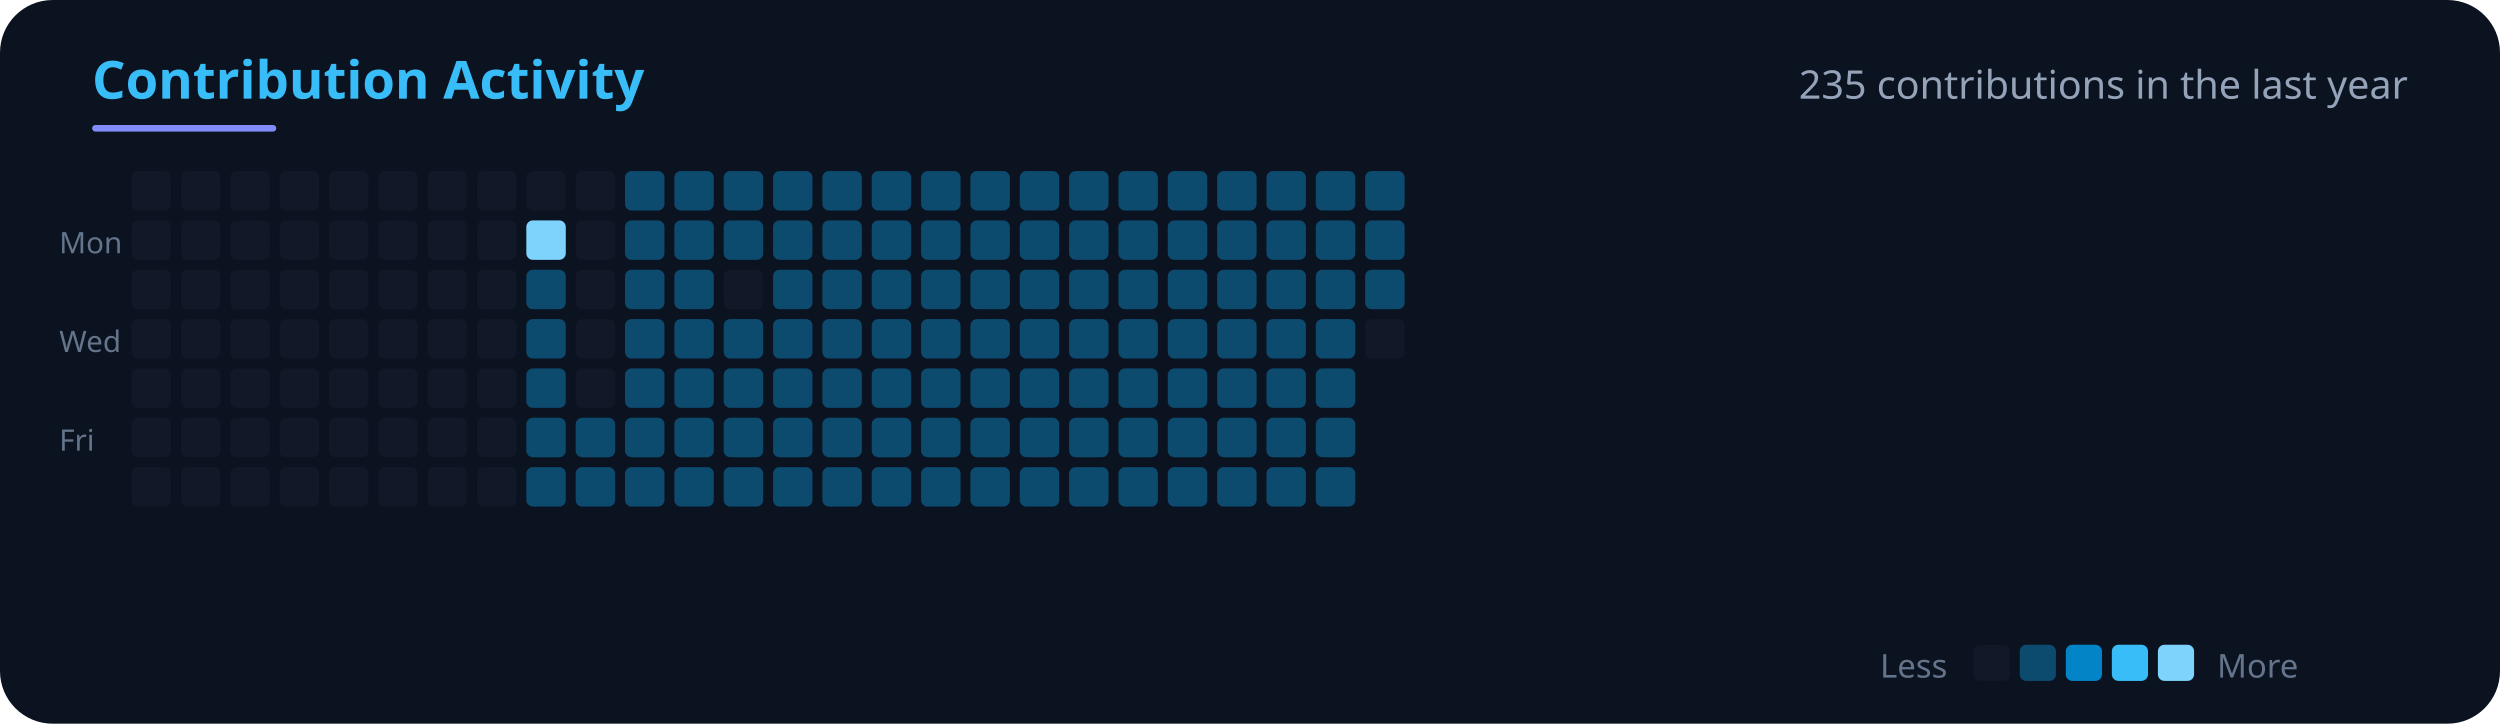
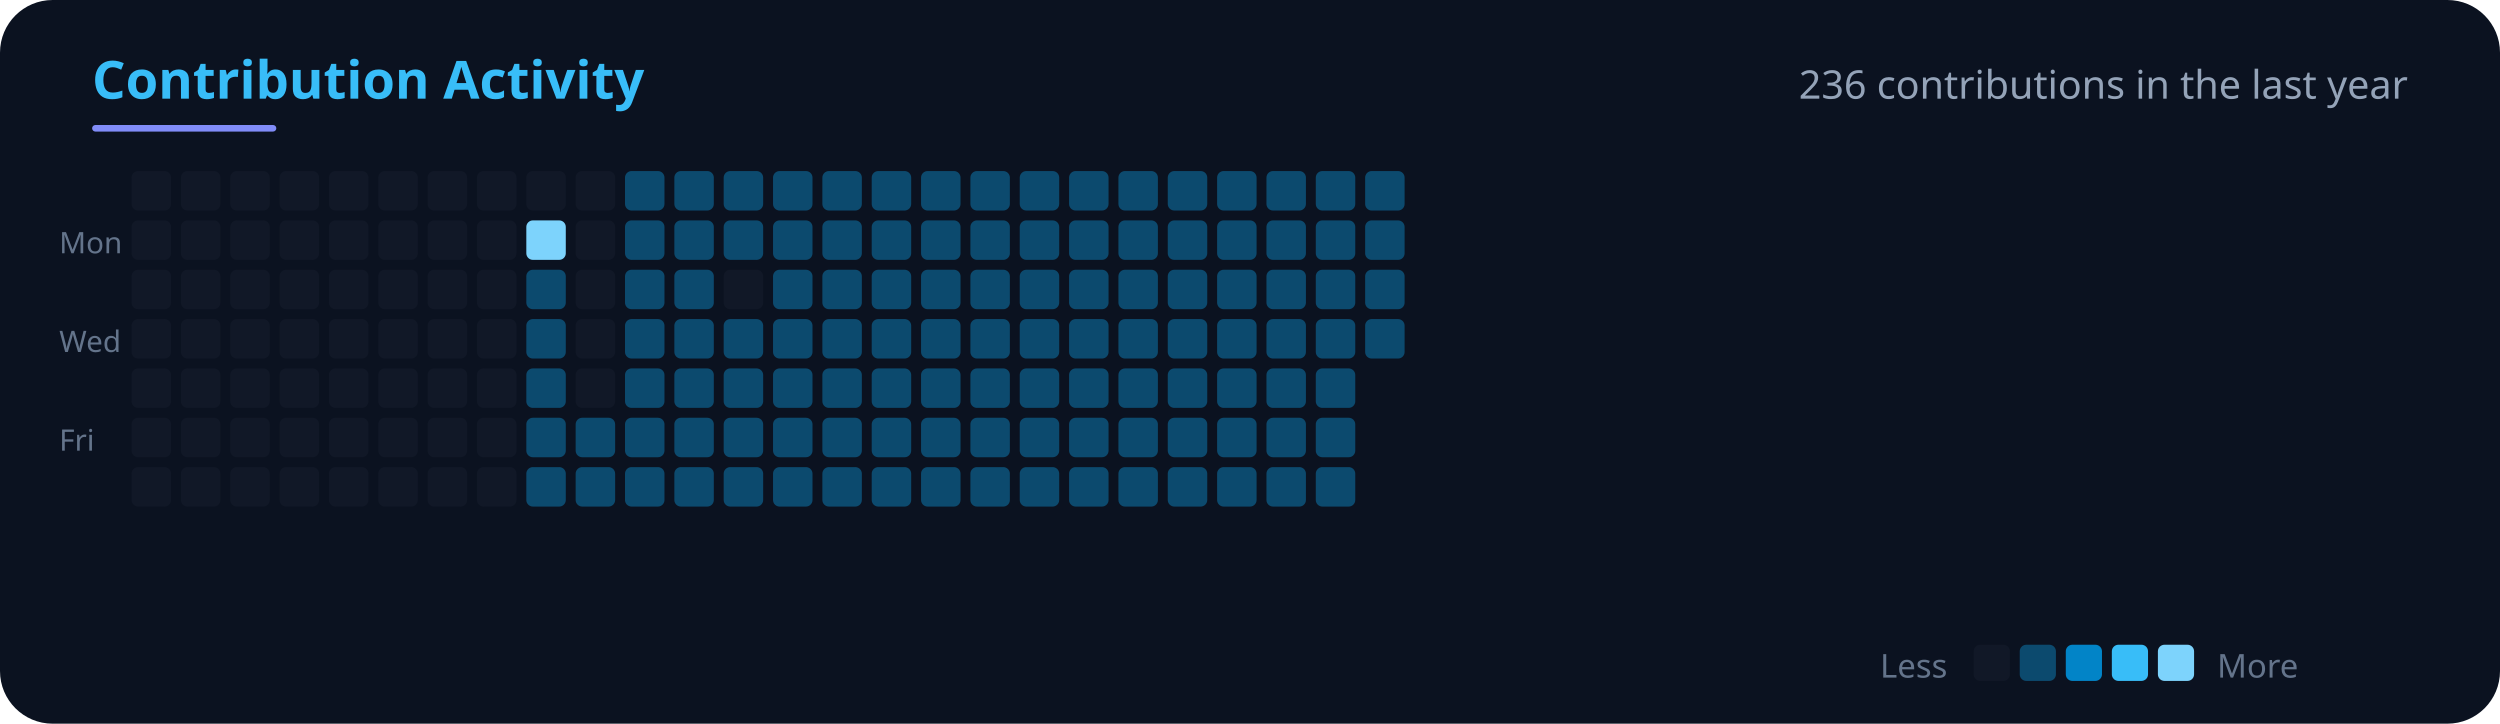
<svg xmlns="http://www.w3.org/2000/svg" width="760" height="220" viewBox="0 0 760 220" role="img">
  <rect width="100%" height="100%" rx="16" fill="#0B1220" />
  <text x="28" y="30" fill="#38BDF8" font-family="Segoe UI, Ubuntu, sans-serif" font-size="16" font-weight="700">Contribution Activity</text>
-   <text x="732" y="30" text-anchor="end" fill="#94A3B8" font-family="Segoe UI, Ubuntu, sans-serif" font-size="12">235 contributions in the last year</text>
+   <text x="732" y="30" text-anchor="end" fill="#94A3B8" font-family="Segoe UI, Ubuntu, sans-serif" font-size="12">236 contributions in the last year</text>
  <rect x="28" y="38" width="56" height="2" rx="1" fill="#818CF8" />
  <text x="18" y="77" fill="#64748B" font-family="Segoe UI, Ubuntu, sans-serif" font-size="9">Mon</text>
  <text x="18" y="107" fill="#64748B" font-family="Segoe UI, Ubuntu, sans-serif" font-size="9">Wed</text>
  <text x="18" y="137" fill="#64748B" font-family="Segoe UI, Ubuntu, sans-serif" font-size="9">Fri</text>
  <rect x="40" y="52" width="12" height="12" rx="2" fill="#111827" />
  <rect x="40" y="67" width="12" height="12" rx="2" fill="#111827" />
  <rect x="40" y="82" width="12" height="12" rx="2" fill="#111827" />
  <rect x="40" y="97" width="12" height="12" rx="2" fill="#111827" />
  <rect x="40" y="112" width="12" height="12" rx="2" fill="#111827" />
  <rect x="40" y="127" width="12" height="12" rx="2" fill="#111827" />
  <rect x="40" y="142" width="12" height="12" rx="2" fill="#111827" />
  <rect x="55" y="52" width="12" height="12" rx="2" fill="#111827" />
  <rect x="55" y="67" width="12" height="12" rx="2" fill="#111827" />
  <rect x="55" y="82" width="12" height="12" rx="2" fill="#111827" />
  <rect x="55" y="97" width="12" height="12" rx="2" fill="#111827" />
  <rect x="55" y="112" width="12" height="12" rx="2" fill="#111827" />
  <rect x="55" y="127" width="12" height="12" rx="2" fill="#111827" />
  <rect x="55" y="142" width="12" height="12" rx="2" fill="#111827" />
  <rect x="70" y="52" width="12" height="12" rx="2" fill="#111827" />
  <rect x="70" y="67" width="12" height="12" rx="2" fill="#111827" />
  <rect x="70" y="82" width="12" height="12" rx="2" fill="#111827" />
  <rect x="70" y="97" width="12" height="12" rx="2" fill="#111827" />
  <rect x="70" y="112" width="12" height="12" rx="2" fill="#111827" />
  <rect x="70" y="127" width="12" height="12" rx="2" fill="#111827" />
  <rect x="70" y="142" width="12" height="12" rx="2" fill="#111827" />
  <rect x="85" y="52" width="12" height="12" rx="2" fill="#111827" />
  <rect x="85" y="67" width="12" height="12" rx="2" fill="#111827" />
  <rect x="85" y="82" width="12" height="12" rx="2" fill="#111827" />
  <rect x="85" y="97" width="12" height="12" rx="2" fill="#111827" />
  <rect x="85" y="112" width="12" height="12" rx="2" fill="#111827" />
  <rect x="85" y="127" width="12" height="12" rx="2" fill="#111827" />
  <rect x="85" y="142" width="12" height="12" rx="2" fill="#111827" />
  <rect x="100" y="52" width="12" height="12" rx="2" fill="#111827" />
  <rect x="100" y="67" width="12" height="12" rx="2" fill="#111827" />
  <rect x="100" y="82" width="12" height="12" rx="2" fill="#111827" />
  <rect x="100" y="97" width="12" height="12" rx="2" fill="#111827" />
  <rect x="100" y="112" width="12" height="12" rx="2" fill="#111827" />
  <rect x="100" y="127" width="12" height="12" rx="2" fill="#111827" />
  <rect x="100" y="142" width="12" height="12" rx="2" fill="#111827" />
  <rect x="115" y="52" width="12" height="12" rx="2" fill="#111827" />
  <rect x="115" y="67" width="12" height="12" rx="2" fill="#111827" />
  <rect x="115" y="82" width="12" height="12" rx="2" fill="#111827" />
  <rect x="115" y="97" width="12" height="12" rx="2" fill="#111827" />
  <rect x="115" y="112" width="12" height="12" rx="2" fill="#111827" />
  <rect x="115" y="127" width="12" height="12" rx="2" fill="#111827" />
  <rect x="115" y="142" width="12" height="12" rx="2" fill="#111827" />
  <rect x="130" y="52" width="12" height="12" rx="2" fill="#111827" />
  <rect x="130" y="67" width="12" height="12" rx="2" fill="#111827" />
  <rect x="130" y="82" width="12" height="12" rx="2" fill="#111827" />
  <rect x="130" y="97" width="12" height="12" rx="2" fill="#111827" />
  <rect x="130" y="112" width="12" height="12" rx="2" fill="#111827" />
  <rect x="130" y="127" width="12" height="12" rx="2" fill="#111827" />
  <rect x="130" y="142" width="12" height="12" rx="2" fill="#111827" />
  <rect x="145" y="52" width="12" height="12" rx="2" fill="#111827" />
  <rect x="145" y="67" width="12" height="12" rx="2" fill="#111827" />
  <rect x="145" y="82" width="12" height="12" rx="2" fill="#111827" />
  <rect x="145" y="97" width="12" height="12" rx="2" fill="#111827" />
  <rect x="145" y="112" width="12" height="12" rx="2" fill="#111827" />
  <rect x="145" y="127" width="12" height="12" rx="2" fill="#111827" />
  <rect x="145" y="142" width="12" height="12" rx="2" fill="#111827" />
  <rect x="160" y="52" width="12" height="12" rx="2" fill="#111827" />
  <rect x="160" y="67" width="12" height="12" rx="2" fill="#7DD3FC" />
  <rect x="160" y="82" width="12" height="12" rx="2" fill="#0C4A6E" />
  <rect x="160" y="97" width="12" height="12" rx="2" fill="#0C4A6E" />
  <rect x="160" y="112" width="12" height="12" rx="2" fill="#0C4A6E" />
  <rect x="160" y="127" width="12" height="12" rx="2" fill="#0C4A6E" />
  <rect x="160" y="142" width="12" height="12" rx="2" fill="#0C4A6E" />
  <rect x="175" y="52" width="12" height="12" rx="2" fill="#111827" />
  <rect x="175" y="67" width="12" height="12" rx="2" fill="#111827" />
  <rect x="175" y="82" width="12" height="12" rx="2" fill="#111827" />
  <rect x="175" y="97" width="12" height="12" rx="2" fill="#111827" />
  <rect x="175" y="112" width="12" height="12" rx="2" fill="#111827" />
  <rect x="175" y="127" width="12" height="12" rx="2" fill="#0C4A6E" />
  <rect x="175" y="142" width="12" height="12" rx="2" fill="#0C4A6E" />
  <rect x="190" y="52" width="12" height="12" rx="2" fill="#0C4A6E" />
  <rect x="190" y="67" width="12" height="12" rx="2" fill="#0C4A6E" />
  <rect x="190" y="82" width="12" height="12" rx="2" fill="#0C4A6E" />
  <rect x="190" y="97" width="12" height="12" rx="2" fill="#0C4A6E" />
  <rect x="190" y="112" width="12" height="12" rx="2" fill="#0C4A6E" />
  <rect x="190" y="127" width="12" height="12" rx="2" fill="#0C4A6E" />
  <rect x="190" y="142" width="12" height="12" rx="2" fill="#0C4A6E" />
  <rect x="205" y="52" width="12" height="12" rx="2" fill="#0C4A6E" />
  <rect x="205" y="67" width="12" height="12" rx="2" fill="#0C4A6E" />
  <rect x="205" y="82" width="12" height="12" rx="2" fill="#0C4A6E" />
  <rect x="205" y="97" width="12" height="12" rx="2" fill="#0C4A6E" />
  <rect x="205" y="112" width="12" height="12" rx="2" fill="#0C4A6E" />
  <rect x="205" y="127" width="12" height="12" rx="2" fill="#0C4A6E" />
  <rect x="205" y="142" width="12" height="12" rx="2" fill="#0C4A6E" />
  <rect x="220" y="52" width="12" height="12" rx="2" fill="#0C4A6E" />
  <rect x="220" y="67" width="12" height="12" rx="2" fill="#0C4A6E" />
  <rect x="220" y="82" width="12" height="12" rx="2" fill="#111827" />
  <rect x="220" y="97" width="12" height="12" rx="2" fill="#0C4A6E" />
  <rect x="220" y="112" width="12" height="12" rx="2" fill="#0C4A6E" />
  <rect x="220" y="127" width="12" height="12" rx="2" fill="#0C4A6E" />
  <rect x="220" y="142" width="12" height="12" rx="2" fill="#0C4A6E" />
  <rect x="235" y="52" width="12" height="12" rx="2" fill="#0C4A6E" />
  <rect x="235" y="67" width="12" height="12" rx="2" fill="#0C4A6E" />
  <rect x="235" y="82" width="12" height="12" rx="2" fill="#0C4A6E" />
  <rect x="235" y="97" width="12" height="12" rx="2" fill="#0C4A6E" />
  <rect x="235" y="112" width="12" height="12" rx="2" fill="#0C4A6E" />
  <rect x="235" y="127" width="12" height="12" rx="2" fill="#0C4A6E" />
  <rect x="235" y="142" width="12" height="12" rx="2" fill="#0C4A6E" />
  <rect x="250" y="52" width="12" height="12" rx="2" fill="#0C4A6E" />
  <rect x="250" y="67" width="12" height="12" rx="2" fill="#0C4A6E" />
  <rect x="250" y="82" width="12" height="12" rx="2" fill="#0C4A6E" />
  <rect x="250" y="97" width="12" height="12" rx="2" fill="#0C4A6E" />
  <rect x="250" y="112" width="12" height="12" rx="2" fill="#0C4A6E" />
  <rect x="250" y="127" width="12" height="12" rx="2" fill="#0C4A6E" />
  <rect x="250" y="142" width="12" height="12" rx="2" fill="#0C4A6E" />
  <rect x="265" y="52" width="12" height="12" rx="2" fill="#0C4A6E" />
  <rect x="265" y="67" width="12" height="12" rx="2" fill="#0C4A6E" />
  <rect x="265" y="82" width="12" height="12" rx="2" fill="#0C4A6E" />
  <rect x="265" y="97" width="12" height="12" rx="2" fill="#0C4A6E" />
  <rect x="265" y="112" width="12" height="12" rx="2" fill="#0C4A6E" />
  <rect x="265" y="127" width="12" height="12" rx="2" fill="#0C4A6E" />
  <rect x="265" y="142" width="12" height="12" rx="2" fill="#0C4A6E" />
  <rect x="280" y="52" width="12" height="12" rx="2" fill="#0C4A6E" />
  <rect x="280" y="67" width="12" height="12" rx="2" fill="#0C4A6E" />
  <rect x="280" y="82" width="12" height="12" rx="2" fill="#0C4A6E" />
  <rect x="280" y="97" width="12" height="12" rx="2" fill="#0C4A6E" />
  <rect x="280" y="112" width="12" height="12" rx="2" fill="#0C4A6E" />
  <rect x="280" y="127" width="12" height="12" rx="2" fill="#0C4A6E" />
  <rect x="280" y="142" width="12" height="12" rx="2" fill="#0C4A6E" />
  <rect x="295" y="52" width="12" height="12" rx="2" fill="#0C4A6E" />
  <rect x="295" y="67" width="12" height="12" rx="2" fill="#0C4A6E" />
  <rect x="295" y="82" width="12" height="12" rx="2" fill="#0C4A6E" />
  <rect x="295" y="97" width="12" height="12" rx="2" fill="#0C4A6E" />
  <rect x="295" y="112" width="12" height="12" rx="2" fill="#0C4A6E" />
  <rect x="295" y="127" width="12" height="12" rx="2" fill="#0C4A6E" />
  <rect x="295" y="142" width="12" height="12" rx="2" fill="#0C4A6E" />
  <rect x="310" y="52" width="12" height="12" rx="2" fill="#0C4A6E" />
  <rect x="310" y="67" width="12" height="12" rx="2" fill="#0C4A6E" />
  <rect x="310" y="82" width="12" height="12" rx="2" fill="#0C4A6E" />
  <rect x="310" y="97" width="12" height="12" rx="2" fill="#0C4A6E" />
  <rect x="310" y="112" width="12" height="12" rx="2" fill="#0C4A6E" />
  <rect x="310" y="127" width="12" height="12" rx="2" fill="#0C4A6E" />
  <rect x="310" y="142" width="12" height="12" rx="2" fill="#0C4A6E" />
  <rect x="325" y="52" width="12" height="12" rx="2" fill="#0C4A6E" />
  <rect x="325" y="67" width="12" height="12" rx="2" fill="#0C4A6E" />
  <rect x="325" y="82" width="12" height="12" rx="2" fill="#0C4A6E" />
  <rect x="325" y="97" width="12" height="12" rx="2" fill="#0C4A6E" />
  <rect x="325" y="112" width="12" height="12" rx="2" fill="#0C4A6E" />
  <rect x="325" y="127" width="12" height="12" rx="2" fill="#0C4A6E" />
  <rect x="325" y="142" width="12" height="12" rx="2" fill="#0C4A6E" />
  <rect x="340" y="52" width="12" height="12" rx="2" fill="#0C4A6E" />
  <rect x="340" y="67" width="12" height="12" rx="2" fill="#0C4A6E" />
  <rect x="340" y="82" width="12" height="12" rx="2" fill="#0C4A6E" />
  <rect x="340" y="97" width="12" height="12" rx="2" fill="#0C4A6E" />
  <rect x="340" y="112" width="12" height="12" rx="2" fill="#0C4A6E" />
  <rect x="340" y="127" width="12" height="12" rx="2" fill="#0C4A6E" />
  <rect x="340" y="142" width="12" height="12" rx="2" fill="#0C4A6E" />
  <rect x="355" y="52" width="12" height="12" rx="2" fill="#0C4A6E" />
  <rect x="355" y="67" width="12" height="12" rx="2" fill="#0C4A6E" />
  <rect x="355" y="82" width="12" height="12" rx="2" fill="#0C4A6E" />
  <rect x="355" y="97" width="12" height="12" rx="2" fill="#0C4A6E" />
  <rect x="355" y="112" width="12" height="12" rx="2" fill="#0C4A6E" />
  <rect x="355" y="127" width="12" height="12" rx="2" fill="#0C4A6E" />
  <rect x="355" y="142" width="12" height="12" rx="2" fill="#0C4A6E" />
  <rect x="370" y="52" width="12" height="12" rx="2" fill="#0C4A6E" />
  <rect x="370" y="67" width="12" height="12" rx="2" fill="#0C4A6E" />
  <rect x="370" y="82" width="12" height="12" rx="2" fill="#0C4A6E" />
  <rect x="370" y="97" width="12" height="12" rx="2" fill="#0C4A6E" />
  <rect x="370" y="112" width="12" height="12" rx="2" fill="#0C4A6E" />
  <rect x="370" y="127" width="12" height="12" rx="2" fill="#0C4A6E" />
  <rect x="370" y="142" width="12" height="12" rx="2" fill="#0C4A6E" />
  <rect x="385" y="52" width="12" height="12" rx="2" fill="#0C4A6E" />
  <rect x="385" y="67" width="12" height="12" rx="2" fill="#0C4A6E" />
  <rect x="385" y="82" width="12" height="12" rx="2" fill="#0C4A6E" />
  <rect x="385" y="97" width="12" height="12" rx="2" fill="#0C4A6E" />
  <rect x="385" y="112" width="12" height="12" rx="2" fill="#0C4A6E" />
  <rect x="385" y="127" width="12" height="12" rx="2" fill="#0C4A6E" />
  <rect x="385" y="142" width="12" height="12" rx="2" fill="#0C4A6E" />
  <rect x="400" y="52" width="12" height="12" rx="2" fill="#0C4A6E" />
  <rect x="400" y="67" width="12" height="12" rx="2" fill="#0C4A6E" />
  <rect x="400" y="82" width="12" height="12" rx="2" fill="#0C4A6E" />
  <rect x="400" y="97" width="12" height="12" rx="2" fill="#0C4A6E" />
  <rect x="400" y="112" width="12" height="12" rx="2" fill="#0C4A6E" />
  <rect x="400" y="127" width="12" height="12" rx="2" fill="#0C4A6E" />
  <rect x="400" y="142" width="12" height="12" rx="2" fill="#0C4A6E" />
  <rect x="415" y="52" width="12" height="12" rx="2" fill="#0C4A6E" />
  <rect x="415" y="67" width="12" height="12" rx="2" fill="#0C4A6E" />
  <rect x="415" y="82" width="12" height="12" rx="2" fill="#0C4A6E" />
-   <rect x="415" y="97" width="12" height="12" rx="2" fill="#111827" />
+   <rect x="415" y="97" width="12" height="12" rx="2" fill="#0C4A6E" />
  <text x="592" y="206" text-anchor="end" fill="#64748B" font-size="10" font-family="Segoe UI, Ubuntu, sans-serif">Less</text>
  <rect x="600" y="196" width="11" height="11" rx="2" fill="#111827" />
  <rect x="614" y="196" width="11" height="11" rx="2" fill="#0C4A6E" />
  <rect x="628" y="196" width="11" height="11" rx="2" fill="#0284C7" />
  <rect x="642" y="196" width="11" height="11" rx="2" fill="#38BDF8" />
  <rect x="656" y="196" width="11" height="11" rx="2" fill="#7DD3FC" />
  <text x="674" y="206" fill="#64748B" font-size="10" font-family="Segoe UI, Ubuntu, sans-serif">More</text>
</svg>
